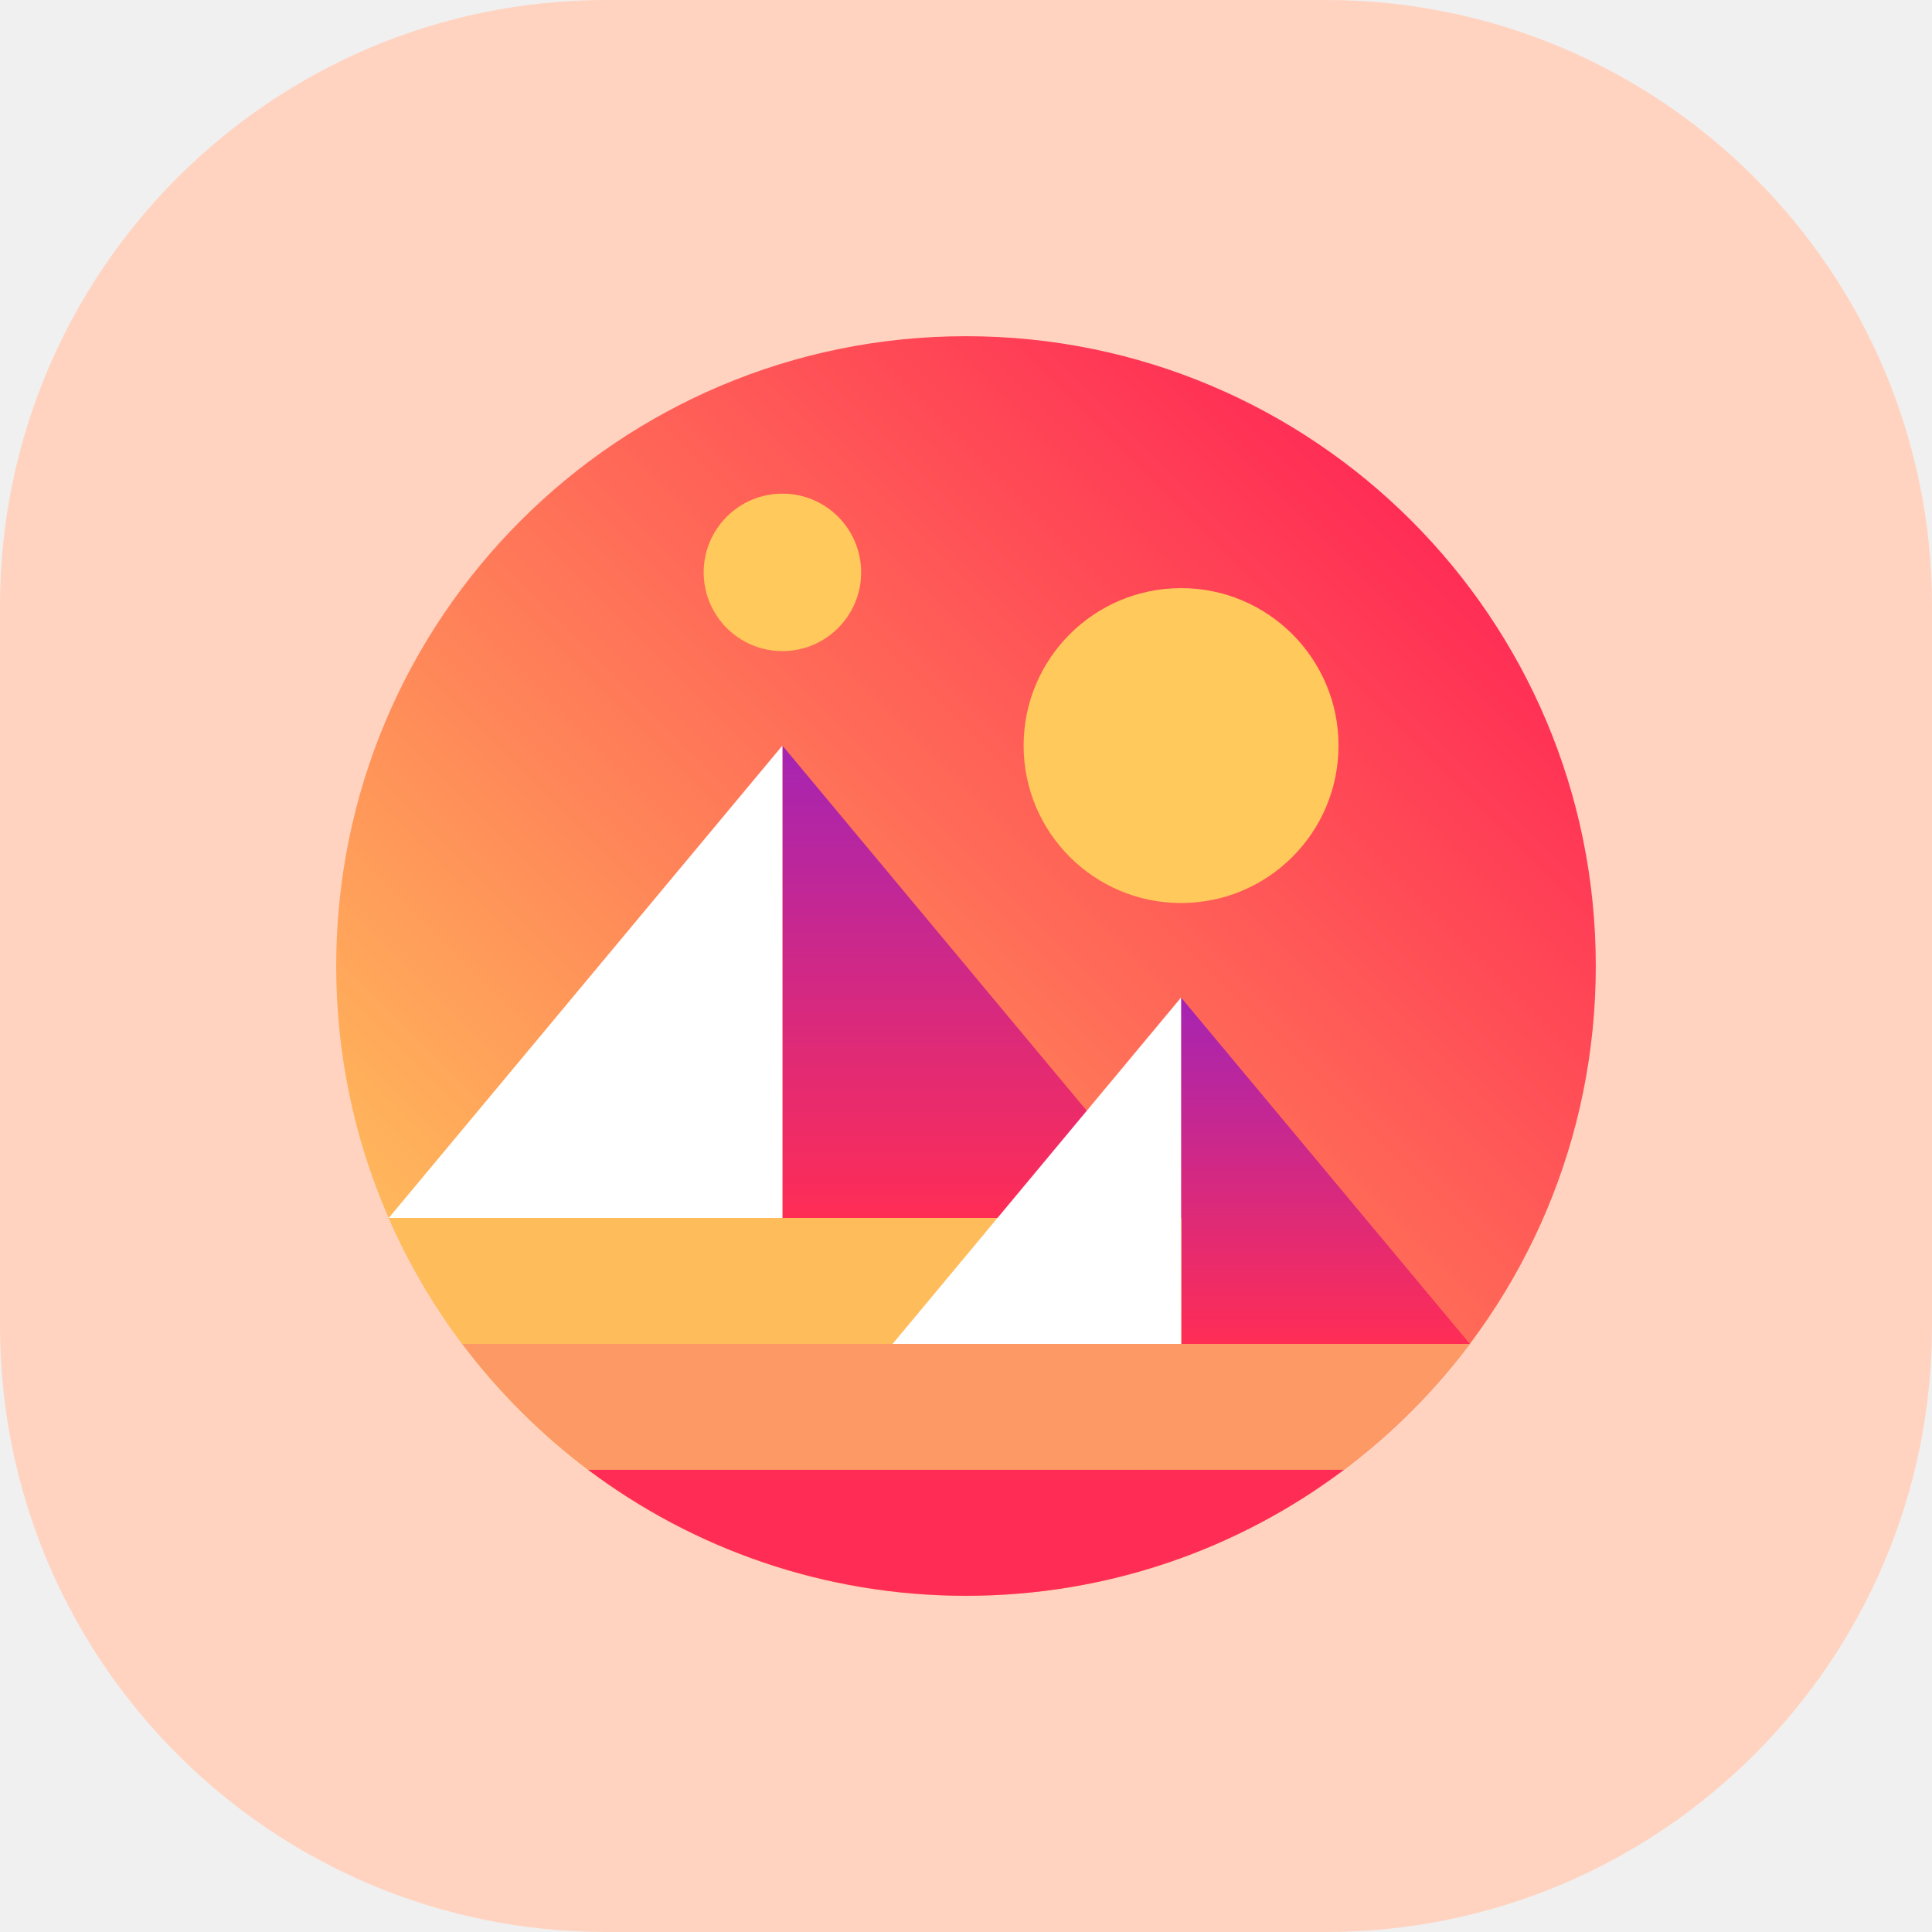
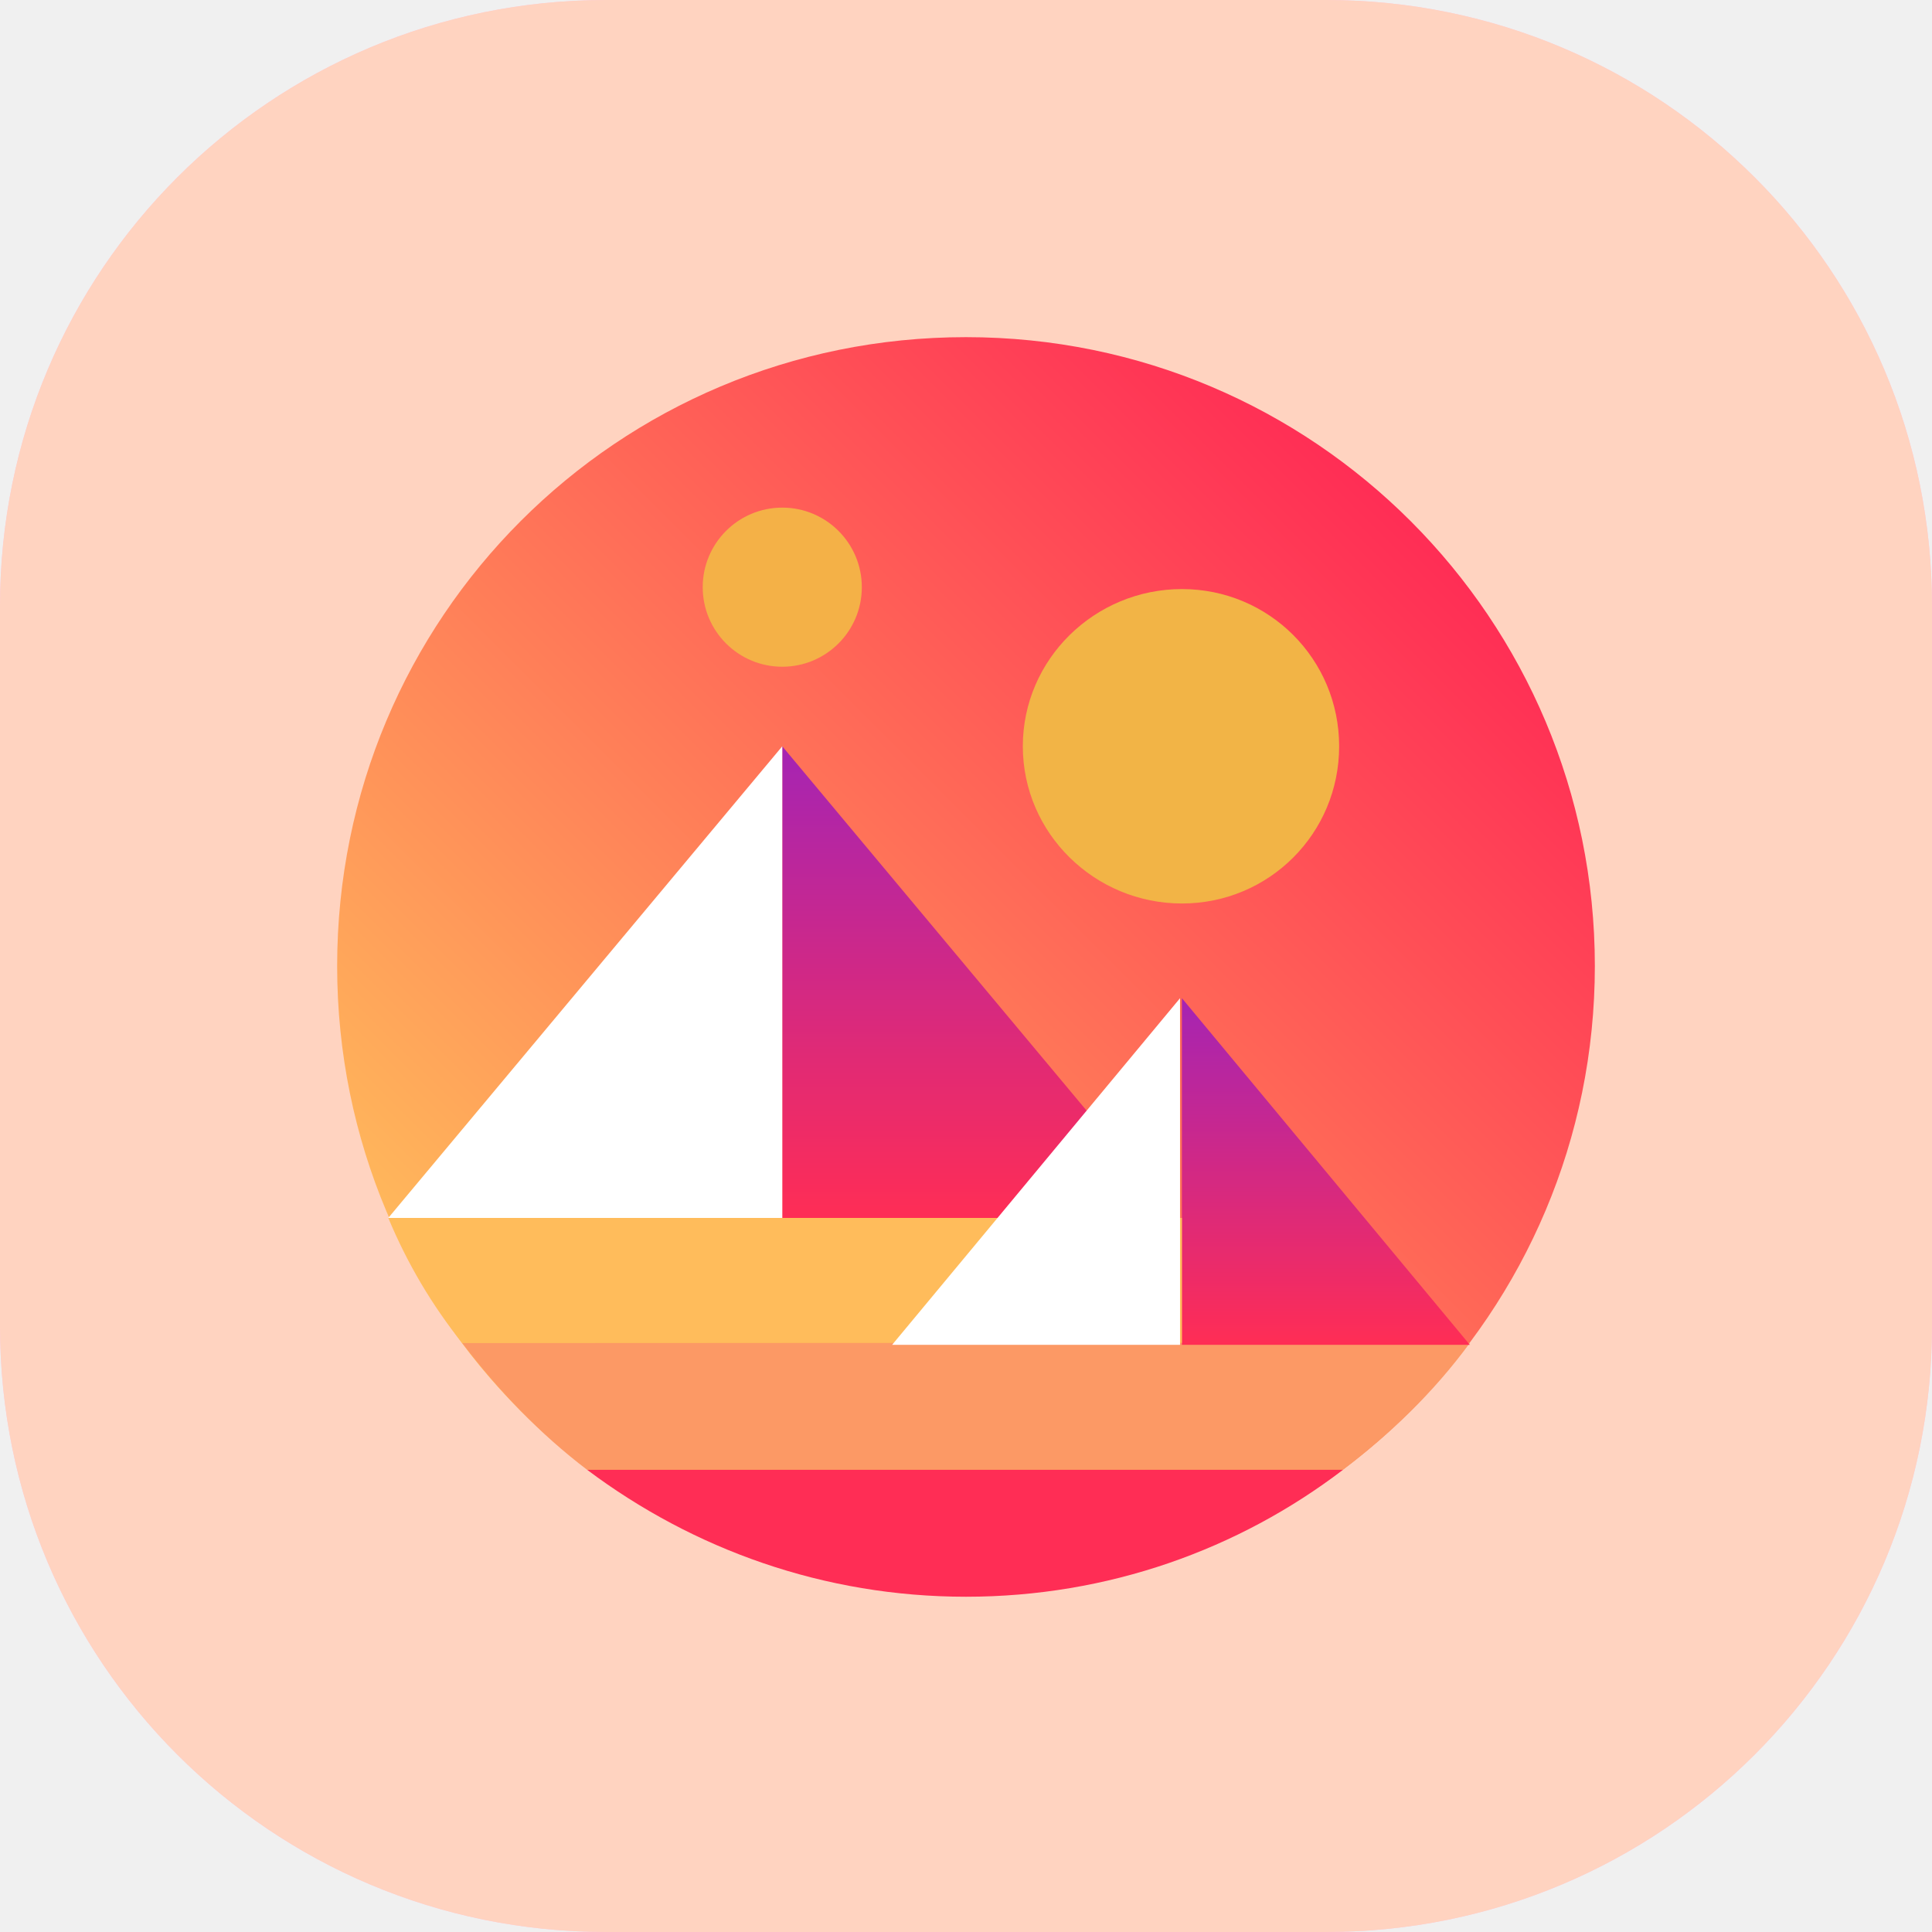
- <svg xmlns="http://www.w3.org/2000/svg" width="102" height="102" viewBox="0 0 102 102" fill="none" alt="Logo for Decentraland">
-   <rect width="102" height="102" rx="32" fill="#FFD3C0" />
-   <path d="M51 84.25C69.364 84.25 84.25 69.364 84.25 51C84.25 32.636 69.364 17.75 51 17.75C32.636 17.75 17.75 32.636 17.75 51C17.75 69.364 32.636 84.25 51 84.25Z" fill="url(#paint0_linear_3323_8471)" />
-   <path fill-rule="evenodd" clip-rule="evenodd" d="M41.308 39.362V64.3H62.089L41.308 39.362Z" fill="url(#paint1_linear_3323_8471)" />
-   <path fill-rule="evenodd" clip-rule="evenodd" d="M20.526 64.3H41.308V39.362L20.526 64.3Z" fill="white" />
-   <path fill-rule="evenodd" clip-rule="evenodd" d="M24.4 70.95C26.295 73.46 28.54 75.705 31.05 77.6H70.95C73.46 75.705 75.705 73.46 77.6 70.95H24.4Z" fill="#FC9965" />
-   <path fill-rule="evenodd" clip-rule="evenodd" d="M31.05 77.6C36.603 81.773 43.519 84.25 51 84.25C58.481 84.25 65.397 81.773 70.95 77.6H31.05Z" fill="#FF2D55" />
-   <path fill-rule="evenodd" clip-rule="evenodd" d="M62.355 52.663V70.95H77.6L62.355 52.663Z" fill="url(#paint2_linear_3323_8471)" />
-   <path fill-rule="evenodd" clip-rule="evenodd" d="M62.355 64.3H20.526C21.557 66.677 22.87 68.905 24.4 70.95H62.371V64.3H62.355Z" fill="#FFBC5B" />
-   <path fill-rule="evenodd" clip-rule="evenodd" d="M47.126 70.95H62.355V52.663L47.126 70.95Z" fill="white" />
-   <path d="M62.355 47.675C66.946 47.675 70.667 43.953 70.667 39.362C70.667 34.772 66.946 31.05 62.355 31.05C57.764 31.05 54.042 34.772 54.042 39.362C54.042 43.953 57.764 47.675 62.355 47.675Z" fill="#FFC95B" />
-   <path d="M41.308 34.375C43.603 34.375 45.464 32.514 45.464 30.219C45.464 27.923 43.603 26.062 41.308 26.062C39.012 26.062 37.151 27.923 37.151 30.219C37.151 32.514 39.012 34.375 41.308 34.375Z" fill="#FFC95B" />
-   <defs>
-     <linearGradient id="paint0_linear_3323_8471" x1="74.511" y1="27.489" x2="27.489" y2="74.511" gradientUnits="userSpaceOnUse">
-       <stop stop-color="#FF2D55" />
-       <stop offset="1" stop-color="#FFBC5B" />
-     </linearGradient>
-     <linearGradient id="paint1_linear_3323_8471" x1="51.691" y1="39.362" x2="51.691" y2="64.3" gradientUnits="userSpaceOnUse">
-       <stop stop-color="#A524B3" />
-       <stop offset="1" stop-color="#FF2D55" />
-     </linearGradient>
-     <linearGradient id="paint2_linear_3323_8471" x1="69.972" y1="52.663" x2="69.972" y2="70.95" gradientUnits="userSpaceOnUse">
-       <stop stop-color="#A524B3" />
-       <stop offset="1" stop-color="#FF2D55" />
-     </linearGradient>
-   </defs>
+ <svg xmlns="http://www.w3.org/2000/svg" xmlns:xlink="http://www.w3.org/1999/xlink" version="1.1" id="Layer_1" x="0px" y="0px" viewBox="0 0 102 102" style="enable-background:new 0 0 102 102;" xml:space="preserve">
+   <style type="text/css">
+ 	.st0{fill:#FFC6E1;}
+ 	.st1{clip-path:url(#SVGID_00000103263241886127845360000003385316194878042551_);}
+ 	.st2{fill:#FF007A;}
+ 	.st3{fill-rule:evenodd;clip-rule:evenodd;fill:#FF007A;}
+ 	.st4{fill:#FFD3C0;}
+ 	.st5{fill:url(#SVGID_00000046320610810944329230000017672910943583991471_);}
+ 	.st6{fill-rule:evenodd;clip-rule:evenodd;fill:url(#SVGID_00000080191939635354918570000018410134315014348970_);}
+ 	.st7{fill-rule:evenodd;clip-rule:evenodd;fill:#FFFFFF;}
+ 	.st8{fill-rule:evenodd;clip-rule:evenodd;fill:#FC9965;}
+ 	.st9{fill-rule:evenodd;clip-rule:evenodd;fill:#FF2D55;}
+ 	.st10{fill-rule:evenodd;clip-rule:evenodd;fill:url(#SVGID_00000036951352086358113220000003979830311896898467_);}
+ 	.st11{fill-rule:evenodd;clip-rule:evenodd;fill:#FFBC5B;}
+ 	.st12{fill:#F2B446;}
+ 	.st13{fill:#F4B147;}
+ </style>
+   <path class="st0" d="M32,0h38c17.7,0,32,14.3,32,32v38c0,17.7-14.3,32-32,32H32C14.3,102,0,87.7,0,70V32C0,14.3,14.3,0,32,0z" />
+   <g>
+     <defs>
+       <rect id="SVGID_1_" x="16.5" y="11" width="69" height="80" />
+     </defs>
+     <clipPath id="SVGID_00000147216128166227302350000004890161048605050023_">
+       <use xlink:href="#SVGID_1_" style="overflow:visible;" />
+     </clipPath>
+     <g style="clip-path:url(#SVGID_00000147216128166227302350000004890161048605050023_);">
+       <path class="st2" d="M43.6,29.2c-0.9-0.1-0.9-0.2-0.5-0.2c0.8-0.1,2.6,0,3.9,0.3c3,0.7,5.6,2.5,8.4,5.7l0.7,0.9l1.1-0.2    c4.6-0.7,9.2-0.2,13.1,1.7c1.1,0.5,2.7,1.5,3,1.7c0.1,0.1,0.2,0.6,0.3,1.2c0.3,1.9,0.2,3.4-0.5,4.5c-0.3,0.6-0.3,0.8-0.1,1.3    c0.2,0.4,0.7,0.7,1.1,0.7c1,0,2-1.6,2.5-3.8l0.2-0.9l0.4,0.4c2.1,2.4,3.7,5.6,4,7.9l0.1,0.6l-0.4-0.5c-0.6-0.9-1.2-1.6-2-2.1    c-1.4-0.9-2.9-1.2-6.8-1.4c-3.5-0.2-5.5-0.5-7.5-1.2c-3.4-1.1-5.1-2.6-9.1-7.9c-1.8-2.4-2.9-3.6-4-4.7    C49.1,30.9,46.7,29.7,43.6,29.2z" />
+       <path class="st2" d="M74.1,34.4c0.1-1.6,0.3-2.6,0.7-3.6c0.2-0.4,0.3-0.7,0.4-0.7c0,0,0,0.3-0.2,0.6c-0.3,0.9-0.4,2.2-0.2,3.6    c0.3,1.9,0.4,2.1,2.4,4.1c0.9,0.9,2,2.1,2.4,2.6l0.7,0.9l-0.7-0.7c-0.9-0.8-2.8-2.4-3.3-2.6c-0.3-0.2-0.3-0.2-0.5,0    c-0.2,0.2-0.2,0.4-0.2,1.6c0,1.9-0.3,3-0.9,4.2c-0.3,0.6-0.4,0.5-0.1-0.2c0.2-0.5,0.2-0.8,0.2-2.6c0-3.6-0.4-4.5-2.9-5.9    c-0.6-0.4-1.7-0.9-2.3-1.2c-0.7-0.3-1.1-0.5-1.1-0.5c0.1-0.1,2.5,0.6,3.4,1c1.4,0.6,1.7,0.6,1.8,0.6C74,35.8,74.1,35.5,74.1,34.4z    " />
+       <path class="st2" d="M45.2,40.6c-1.7-2.4-2.8-6.1-2.6-8.9l0.1-0.9l0.4,0.1c0.7,0.1,2,0.6,2.6,1c1.6,1,2.4,2.4,3.1,5.7    c0.2,1,0.5,2.1,0.6,2.5c0.2,0.6,1,2.1,1.6,3c0.5,0.7,0.2,1-0.9,0.9C48.7,43.9,46.6,42.5,45.2,40.6z" />
+       <path class="st2" d="M72,58.6c-8.1-3.3-11-6.2-11-11c0-0.7,0-1.3,0-1.3c0,0,0.3,0.2,0.7,0.5c1.6,1.3,3.5,1.9,8.6,2.6    c3,0.5,4.7,0.8,6.3,1.3c5,1.7,8,5,8.8,9.6c0.2,1.3,0.1,3.8-0.2,5.2c-0.3,1-1.1,2.9-1.3,3c0,0-0.1-0.2-0.1-0.5    c-0.1-1.7-0.9-3.4-2.4-4.7C79.6,61.9,77.4,60.7,72,58.6z" />
+       <path class="st2" d="M66.3,59.9c-0.1-0.6-0.3-1.4-0.4-1.7l-0.2-0.6L66,58c0.5,0.6,0.9,1.4,1.3,2.4c0.3,0.8,0.3,1,0.3,2.3    c0,1.2,0,1.5-0.3,2.2c-0.4,1.1-0.9,1.9-1.7,2.8c-1.5,1.5-3.4,2.4-6.1,2.7c-0.5,0-1.9,0.2-3.1,0.2c-3.1,0.2-5.1,0.5-7,1.2    c-0.2,0.1-0.5,0.2-0.5,0.1c-0.1-0.1,1.2-0.8,2.2-1.3c1.4-0.7,2.9-1.1,6.1-1.7c1.6-0.2,3.2-0.6,3.6-0.7    C64.9,67,66.9,63.8,66.3,59.9z" />
+       <path class="st2" d="M70,66.6c-1.1-2.4-1.3-4.6-0.7-6.7c0.1-0.2,0.2-0.4,0.2-0.4c0.1,0,0.3,0.1,0.6,0.3c0.5,0.3,1.5,0.9,4.1,2.4    c3.3,1.8,5.2,3.2,6.5,4.8c1.1,1.4,1.8,3,2.2,5c0.2,1.1,0.1,3.8-0.2,4.9c-0.9,3.5-3,6.3-5.9,7.9c-0.5,0.2-0.8,0.4-0.9,0.4    s0.1-0.4,0.4-0.9c1-2.1,1.1-4.1,0.4-6.4c-0.5-1.4-1.4-3.1-3.3-5.9C71.1,68.6,70.6,67.8,70,66.6z" />
+       <path class="st2" d="M39.5,79.2c3-2.6,6.8-4.4,10.2-5c1.5-0.2,3.9-0.2,5.3,0.2c2.2,0.6,4.1,1.8,5.2,3.3c1,1.5,1.4,2.8,1.9,5.6    c0.2,1.1,0.4,2.3,0.4,2.5c0.3,1.5,1,2.6,1.8,3.3c1.3,0.9,3.5,1,5.7,0.2c0.4-0.1,0.7-0.2,0.7-0.2c0.1,0.1-1,0.8-1.8,1.2    c-1,0.5-1.8,0.7-3,0.7c-2,0-3.6-1-5-3.1c-0.3-0.4-0.9-1.6-1.4-2.7c-1.4-3.3-2.2-4.3-3.9-5.4c-1.5-0.9-3.4-1.2-4.8-0.5    c-1.9,0.9-2.4,3.3-1.1,4.8c0.5,0.6,1.5,1.1,2.3,1.2c1.5,0.2,2.8-1,2.8-2.5c0-1-0.4-1.6-1.4-2c-1.3-0.6-2.7,0.1-2.7,1.4    c0,0.5,0.2,0.9,0.8,1.1c0.3,0.2,0.3,0.2,0.1,0.1c-1.2-0.2-1.5-1.7-0.5-2.7c1.1-1.2,3.6-0.7,4.4,0.9c0.3,0.7,0.4,2,0.1,2.8    C55,86.3,53,87.3,51,86.7c-1.4-0.4-1.9-0.7-3.6-2.4c-2.9-3-4-3.6-8.1-4.2L38.6,80L39.5,79.2z" />
+       <path class="st3" d="M17.9,12.8c9.6,11.7,24.3,29.8,25,30.8c0.6,0.8,0.4,1.6-0.7,2.2c-0.6,0.3-1.8,0.7-2.3,0.7    c-0.7,0-1.4-0.3-2-0.9c-0.4-0.4-2-2.7-5.6-8.4c-2.7-4.3-5.1-7.9-5.1-8c-0.2-0.1-0.2-0.1,4.8,8.9c3.2,5.7,4.2,7.7,4.2,7.9    c0,0.5-0.2,0.8-0.8,1.6c-1.1,1.2-1.6,2.6-2,5.6c-0.4,3.3-1.5,5.6-4.7,9.5c-1.8,2.3-2.1,2.7-2.6,3.7c-0.6,1.2-0.7,1.8-0.8,3.3    c-0.1,1.6,0.1,2.6,0.5,4c0.4,1.3,0.9,2.2,2,3.9c0.9,1.5,1.5,2.6,1.5,3c0,0.3,0.1,0.3,1.6,0c3.5-0.8,6.4-2.2,8-4    c1-1.1,1.2-1.7,1.2-3.1c0-0.9,0-1.2-0.3-1.7c-0.4-0.9-1.2-1.7-2.9-2.8c-2.2-1.5-3.2-2.8-3.4-4.4c-0.2-1.4,0-2.4,1.3-5    c1.3-2.7,1.6-3.8,1.8-6.5c0.1-1.7,0.3-2.4,0.8-3c0.5-0.6,1-0.8,2.3-0.9c2.1-0.3,3.4-0.8,4.5-1.9c0.9-0.9,1.4-1.7,1.4-3l0-0.9    l-0.5-0.6C43.3,40.6,16.6,11,16.5,11C16.5,11,17.1,11.8,17.9,12.8z M30.5,71.5c0.5-0.8,0.2-1.8-0.5-2.3c-0.7-0.5-1.8-0.2-1.8,0.4    c0,0.2,0.1,0.3,0.3,0.4c0.4,0.2,0.4,0.4,0.1,0.9c-0.3,0.5-0.3,0.9,0.1,1.2C29.3,72.5,30.1,72.2,30.5,71.5z" />
+       <path class="st3" d="M47.1,49.8c-1,0.3-1.9,1.4-2.2,2.4c-0.2,0.7-0.1,1.9,0.2,2.2c0.5,0.6,0.9,0.7,2,0.7c2.3,0,4.2-1,4.4-2.2    c0.2-1-0.7-2.4-1.8-3C49,49.7,47.7,49.6,47.1,49.8z M49.7,51.8c0.3-0.5,0.2-1-0.4-1.4c-1.1-0.7-2.8-0.1-2.8,0.9    c0,0.5,0.9,1.1,1.7,1.1C48.7,52.5,49.5,52.2,49.7,51.8z" />
+     </g>
+   </g>
+   <path class="st4" d="M32,0h38c17.7,0,32,14.3,32,32v38c0,17.7-14.3,32-32,32H32C14.3,102,0,87.7,0,70V32C0,14.3,14.3,0,32,0z" />
+   <linearGradient id="SVGID_00000183952482932281731960000002138659091948600723_" gradientUnits="userSpaceOnUse" x1="74.511" y1="76.511" x2="27.489" y2="29.489" gradientTransform="matrix(1 0 0 -1 0 104)">
+     <stop offset="0" style="stop-color:#FF2D55" />
+     <stop offset="1" style="stop-color:#FFBC5B" />
+   </linearGradient>
+   <path style="fill:url(#SVGID_00000183952482932281731960000002138659091948600723_);" d="M51,84.2c18.4,0,33.2-14.9,33.2-33.2  S69.4,17.8,51,17.8S17.8,32.6,17.8,51S32.6,84.2,51,84.2z" />
+   <linearGradient id="SVGID_00000057834224822027752110000016364001393393034381_" gradientUnits="userSpaceOnUse" x1="51.698" y1="64.638" x2="51.698" y2="39.7" gradientTransform="matrix(1 0 0 -1 0 104)">
+     <stop offset="0" style="stop-color:#A524B3" />
+     <stop offset="1" style="stop-color:#FF2D55" />
+   </linearGradient>
+   <path style="fill-rule:evenodd;clip-rule:evenodd;fill:url(#SVGID_00000057834224822027752110000016364001393393034381_);" d="  M41.3,39.4v24.9h20.8L41.3,39.4z" />
+   <path class="st7" d="M20.5,64.3h20.8V39.4L20.5,64.3z" />
+   <path class="st8" d="M24.4,70.9c1.9,2.5,4.1,4.8,6.6,6.7h39.9c2.5-1.9,4.8-4.1,6.7-6.7H24.4z" />
+   <path class="st9" d="M31,77.6c5.6,4.2,12.5,6.7,20,6.7c7.5,0,14.4-2.5,19.9-6.7H31z" />
+   <linearGradient id="SVGID_00000019662523458637212480000011258626979620332984_" gradientUnits="userSpaceOnUse" x1="69.977" y1="51.337" x2="69.977" y2="33.05" gradientTransform="matrix(1 0 0 -1 0 104)">
+     <stop offset="0" style="stop-color:#A524B3" />
+     <stop offset="1" style="stop-color:#FF2D55" />
+   </linearGradient>
+   <path style="fill-rule:evenodd;clip-rule:evenodd;fill:url(#SVGID_00000019662523458637212480000011258626979620332984_);" d="  M62.4,52.7V71h15.2L62.4,52.7z" />
+   <path class="st11" d="M62.4,64.3H20.5c1,2.4,2.3,4.6,3.9,6.6h38L62.4,64.3L62.4,64.3z" />
+   <path class="st7" d="M47.1,71h15.2V52.7L47.1,71z" />
+   <path class="st12" d="M62.4,47.7c4.6,0,8.3-3.7,8.3-8.3c0-4.6-3.7-8.3-8.3-8.3S54,34.8,54,39.4C54,44,57.8,47.7,62.4,47.7z" />
+   <circle class="st13" cx="41.3" cy="31" r="4.2" />
</svg>
